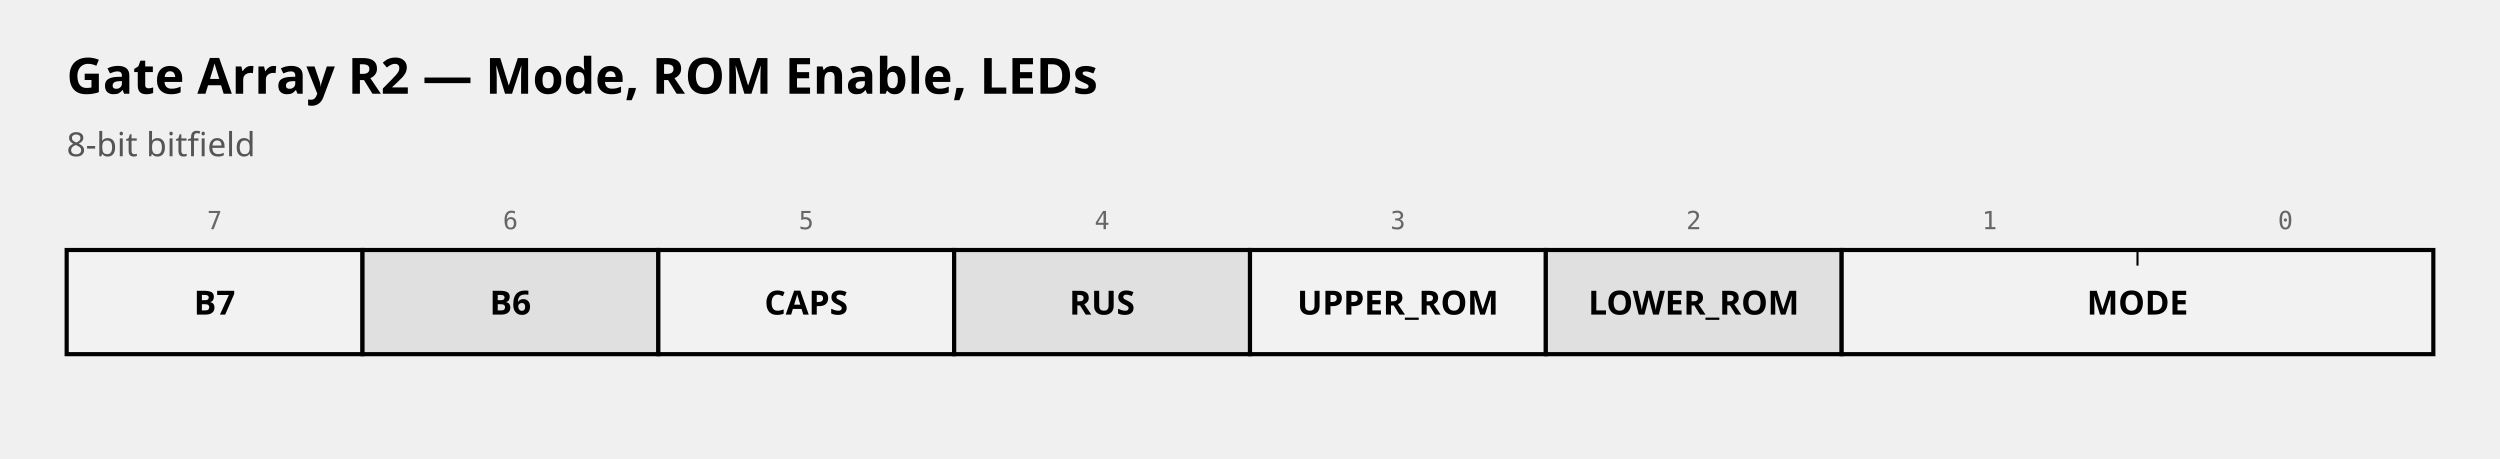
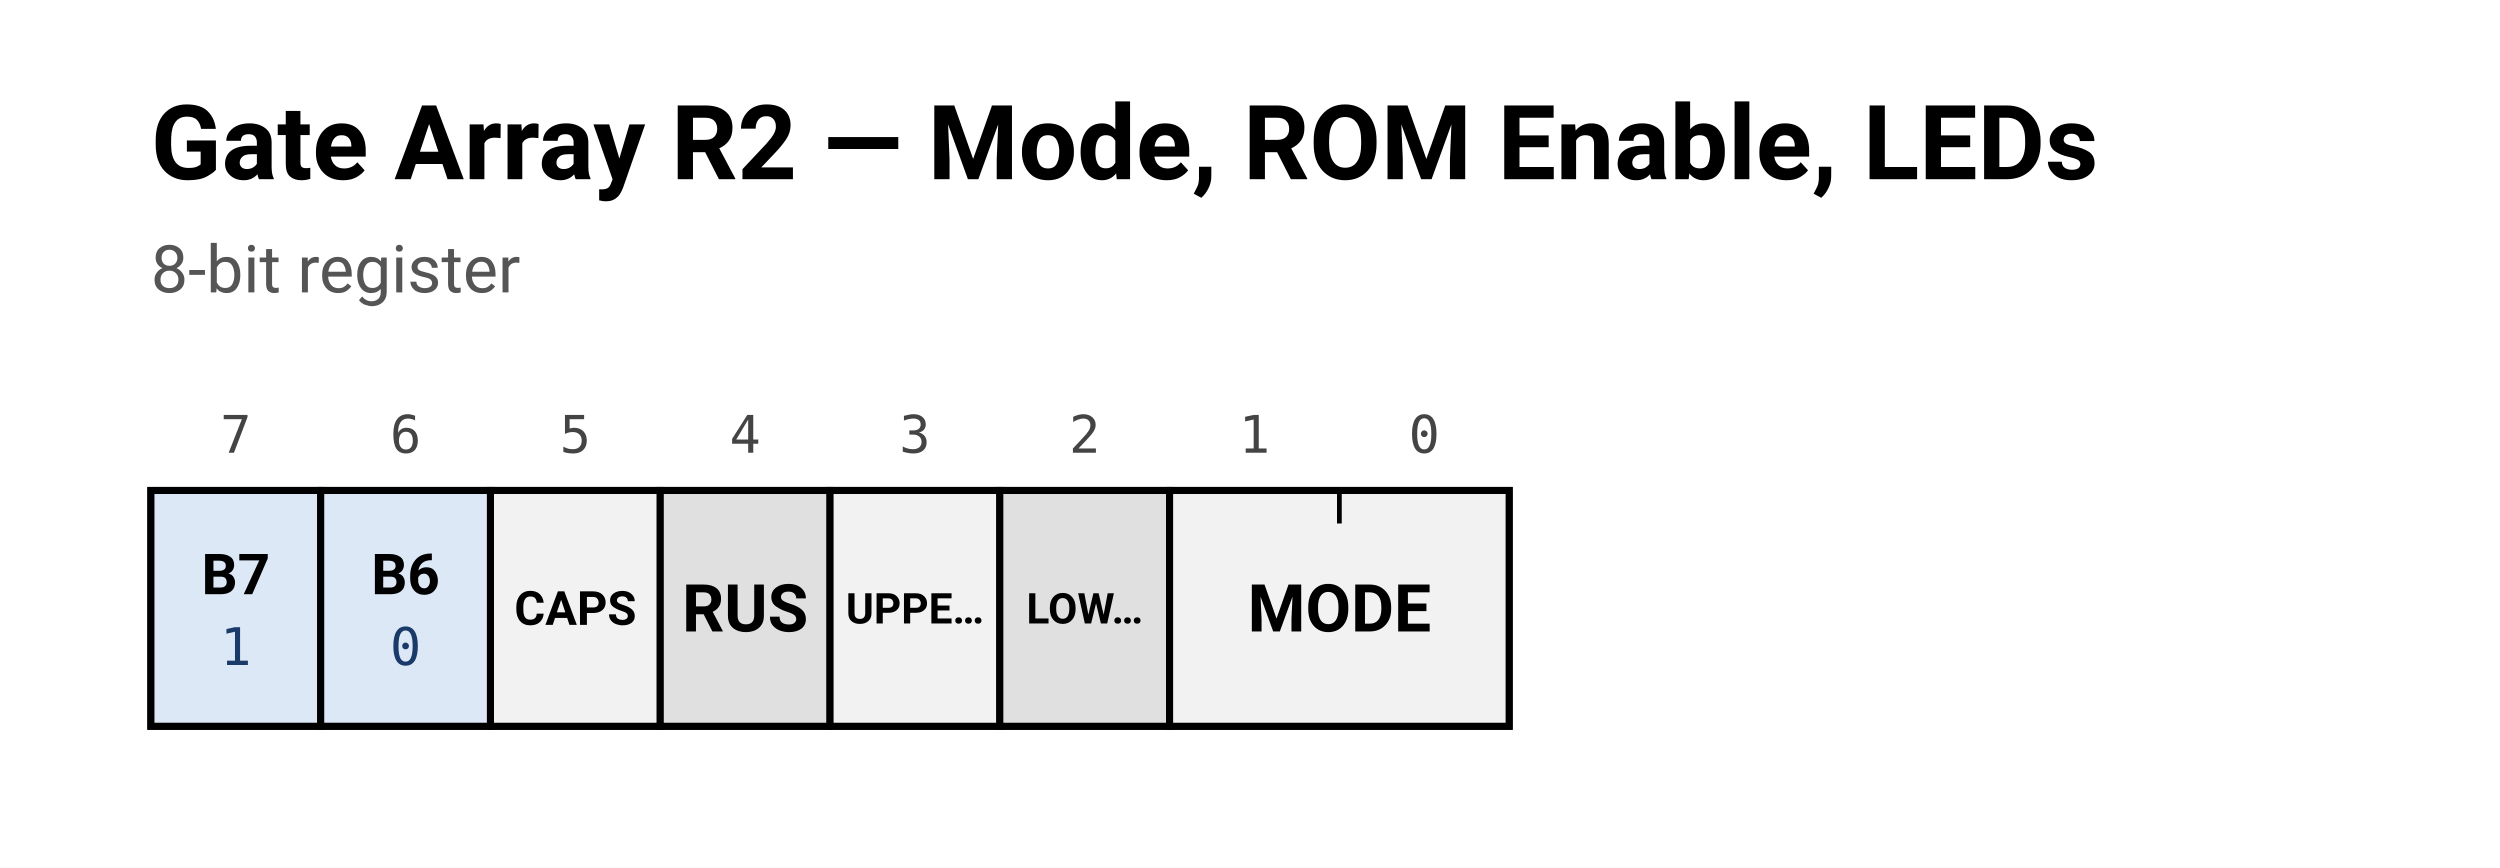
- <svg xmlns="http://www.w3.org/2000/svg" width="1200" height="220" viewBox="0 0 1200 220" style="background: #FFFFFF; font-family: -apple-system, BlinkMacSystemFont, 'Segoe UI', Roboto, Helvetica, Arial, sans-serif;">
-   <text x="32" y="45" style="font: 700 24px sans-serif; fill: #000000;">Gate Array R2 — Mode, ROM Enable, LEDs</text>
-   <text x="32" y="75" style="font: 16px sans-serif; fill: #555555;">8-bit bitfield</text>
-   <text x="103.0" y="110" text-anchor="middle" style="font: 12px monospace; fill:#666;">7</text>
-   <line x1="32.0" y1="120" x2="32.0" y2="170" stroke="#000000" stroke-dasharray="2,2" stroke-width="1" />
-   <text x="245.0" y="110" text-anchor="middle" style="font: 12px monospace; fill:#666;">6</text>
-   <line x1="174.0" y1="120" x2="174.0" y2="170" stroke="#000000" stroke-dasharray="2,2" stroke-width="1" />
-   <text x="387.0" y="110" text-anchor="middle" style="font: 12px monospace; fill:#666;">5</text>
-   <line x1="316.0" y1="120" x2="316.0" y2="170" stroke="#000000" stroke-dasharray="2,2" stroke-width="1" />
-   <text x="529.0" y="110" text-anchor="middle" style="font: 12px monospace; fill:#666;">4</text>
-   <line x1="458.0" y1="120" x2="458.0" y2="170" stroke="#000000" stroke-dasharray="2,2" stroke-width="1" />
-   <text x="671.0" y="110" text-anchor="middle" style="font: 12px monospace; fill:#666;">3</text>
-   <line x1="600.0" y1="120" x2="600.0" y2="170" stroke="#000000" stroke-dasharray="2,2" stroke-width="1" />
-   <text x="813.0" y="110" text-anchor="middle" style="font: 12px monospace; fill:#666;">2</text>
-   <line x1="742.0" y1="120" x2="742.0" y2="170" stroke="#000000" stroke-dasharray="2,2" stroke-width="1" />
-   <text x="955.0" y="110" text-anchor="middle" style="font: 12px monospace; fill:#666;">1</text>
-   <line x1="884.0" y1="120" x2="884.0" y2="170" stroke="#000000" stroke-dasharray="2,2" stroke-width="1" />
-   <text x="1097.0" y="110" text-anchor="middle" style="font: 12px monospace; fill:#666;">0</text>
-   <line x1="1026.0" y1="120" x2="1026.0" y2="170" stroke="#000000" stroke-dasharray="2,2" stroke-width="1" />
-   <line x1="1168.0" y1="120" x2="1168.0" y2="170" stroke="#000000" stroke-dasharray="2,2" stroke-width="1" />
-   <rect x="32.0" y="120" width="142.0" height="50" fill="#F2F2F2" stroke="#000000" stroke-width="2" />
-   <text x="103.0" y="151.0" text-anchor="middle" style="font: 700 16px sans-serif;">B7</text>
-   <rect x="174.0" y="120" width="142.0" height="50" fill="#E0E0E0" stroke="#000000" stroke-width="2" />
-   <text x="245.0" y="151.0" text-anchor="middle" style="font: 700 16px sans-serif;">B6</text>
-   <rect x="316.0" y="120" width="142.0" height="50" fill="#F2F2F2" stroke="#000000" stroke-width="2" />
-   <text x="387.0" y="151.0" text-anchor="middle" style="font: 700 16px sans-serif;">CAPS</text>
-   <rect x="458.0" y="120" width="142.0" height="50" fill="#E0E0E0" stroke="#000000" stroke-width="2" />
-   <text x="529.0" y="151.0" text-anchor="middle" style="font: 700 16px sans-serif;">RUS</text>
-   <rect x="600.0" y="120" width="142.0" height="50" fill="#F2F2F2" stroke="#000000" stroke-width="2" />
-   <text x="671.0" y="151.0" text-anchor="middle" style="font: 700 16px sans-serif;">UPPER_ROM</text>
-   <rect x="742.0" y="120" width="142.0" height="50" fill="#E0E0E0" stroke="#000000" stroke-width="2" />
-   <text x="813.0" y="151.0" text-anchor="middle" style="font: 700 16px sans-serif;">LOWER_ROM</text>
-   <rect x="884.0" y="120" width="284.0" height="50" fill="#F2F2F2" stroke="#000000" stroke-width="2" />
-   <text x="1026.0" y="151.0" text-anchor="middle" style="font: 700 16px sans-serif;">MODE</text>
-   <line x1="32.0" y1="120" x2="32.0" y2="127.5" stroke="#000000" stroke-width="1" />
-   <line x1="174.0" y1="120" x2="174.0" y2="127.5" stroke="#000000" stroke-width="1" />
-   <line x1="316.0" y1="120" x2="316.0" y2="127.5" stroke="#000000" stroke-width="1" />
-   <line x1="458.0" y1="120" x2="458.0" y2="127.5" stroke="#000000" stroke-width="1" />
-   <line x1="600.0" y1="120" x2="600.0" y2="127.5" stroke="#000000" stroke-width="1" />
-   <line x1="742.0" y1="120" x2="742.0" y2="127.5" stroke="#000000" stroke-width="1" />
-   <line x1="884.0" y1="120" x2="884.0" y2="127.5" stroke="#000000" stroke-width="1" />
-   <line x1="1026.0" y1="120" x2="1026.0" y2="127.5" stroke="#000000" stroke-width="1" />
-   <line x1="1168.0" y1="120" x2="1168.0" y2="127.5" stroke="#000000" stroke-width="1" />
+ <svg xmlns="http://www.w3.org/2000/svg" width="530.1" height="184" viewBox="0 0 530.1 184">
+   <defs>
+     <pattern id="hatch" width="6" height="6" patternUnits="userSpaceOnUse" patternTransform="rotate(45)">
+       <rect width="6" height="6" fill="#FFFFFF" />
+       <line x1="0" y1="0" x2="0" y2="6" stroke="#B0B0B0" stroke-width="2" />
+     </pattern>
+     <pattern id="xpat" width="8" height="8" patternUnits="userSpaceOnUse">
+       <rect width="8" height="8" fill="#FFFFFF" />
+       <path d="M0 0L8 8M8 0L0 8" stroke="#C07070" stroke-width="1" />
+     </pattern>
+     <marker id="arr" viewBox="0 0 10 10" refX="9" refY="5" markerWidth="8" markerHeight="8" orient="auto">
+       <path d="M0 0L10 5L0 10z" fill="#000000" />
+     </marker>
+   </defs>
+   <style>text{font-family:-apple-system,BlinkMacSystemFont,"Segoe UI",Roboto,Helvetica,Arial,sans-serif}.m{font-family:ui-monospace,Menlo,Consolas,"DejaVu Sans Mono",monospace}</style>
+   <rect width="530.1" height="184" fill="#FFFFFF" />
+   <text x="32" y="38" font-size="22" font-weight="700" fill="#000000">Gate Array R2 — Mode, ROM Enable, LEDs</text>
+   <text x="32" y="62" font-size="14" fill="#555555">8-bit register</text>
+   <text x="50" y="96" font-size="11" text-anchor="middle" fill="#444444" class="m">7</text>
+   <text x="86" y="96" font-size="11" text-anchor="middle" fill="#444444" class="m">6</text>
+   <text x="122" y="96" font-size="11" text-anchor="middle" fill="#444444" class="m">5</text>
+   <text x="158" y="96" font-size="11" text-anchor="middle" fill="#444444" class="m">4</text>
+   <text x="194" y="96" font-size="11" text-anchor="middle" fill="#444444" class="m">3</text>
+   <text x="230" y="96" font-size="11" text-anchor="middle" fill="#444444" class="m">2</text>
+   <text x="266" y="96" font-size="11" text-anchor="middle" fill="#444444" class="m">1</text>
+   <text x="302" y="96" font-size="11" text-anchor="middle" fill="#444444" class="m">0</text>
+   <rect x="32" y="104" width="288" height="50" fill="#FFFFFF" stroke="#000000" stroke-width="1.5" />
+   <rect x="32" y="104" width="36" height="50" fill="#DCE8F6" stroke="#000000" stroke-width="1.5" />
+   <text x="50" y="126" font-size="12" text-anchor="middle" fill="#000000" font-weight="700">B7</text>
+   <text x="50" y="141" font-size="11" text-anchor="middle" fill="#1A3A6A" class="m">1</text>
+   <rect x="68" y="104" width="36" height="50" fill="#DCE8F6" stroke="#000000" stroke-width="1.5" />
+   <text x="86" y="126" font-size="12" text-anchor="middle" fill="#000000" font-weight="700">B6</text>
+   <text x="86" y="141" font-size="11" text-anchor="middle" fill="#1A3A6A" class="m">0</text>
+   <rect x="104" y="104" width="36" height="50" fill="#F2F2F2" stroke="#000000" stroke-width="1.5" />
+   <text x="122" y="132.5" font-size="10" text-anchor="middle" fill="#000000" font-weight="700">CAPS</text>
+   <rect x="140" y="104" width="36" height="50" fill="#E0E0E0" stroke="#000000" stroke-width="1.5" />
+   <text x="158" y="133.9" font-size="14" text-anchor="middle" fill="#000000" font-weight="700">RUS</text>
+   <rect x="176" y="104" width="36" height="50" fill="#F2F2F2" stroke="#000000" stroke-width="1.5" />
+   <text x="194" y="132.2" font-size="9" text-anchor="middle" fill="#000000" font-weight="700">UPPE…</text>
+   <rect x="212" y="104" width="36" height="50" fill="#E0E0E0" stroke="#000000" stroke-width="1.5" />
+   <text x="230" y="132.2" font-size="9" text-anchor="middle" fill="#000000" font-weight="700">LOW…</text>
+   <rect x="248" y="104" width="72" height="50" fill="#F2F2F2" stroke="#000000" stroke-width="1.5" />
+   <text x="284" y="133.9" font-size="14" text-anchor="middle" fill="#000000" font-weight="700">MODE</text>
+   <line x1="284" y1="104" x2="284" y2="111" stroke="#000000" stroke-width="1" />
</svg>
